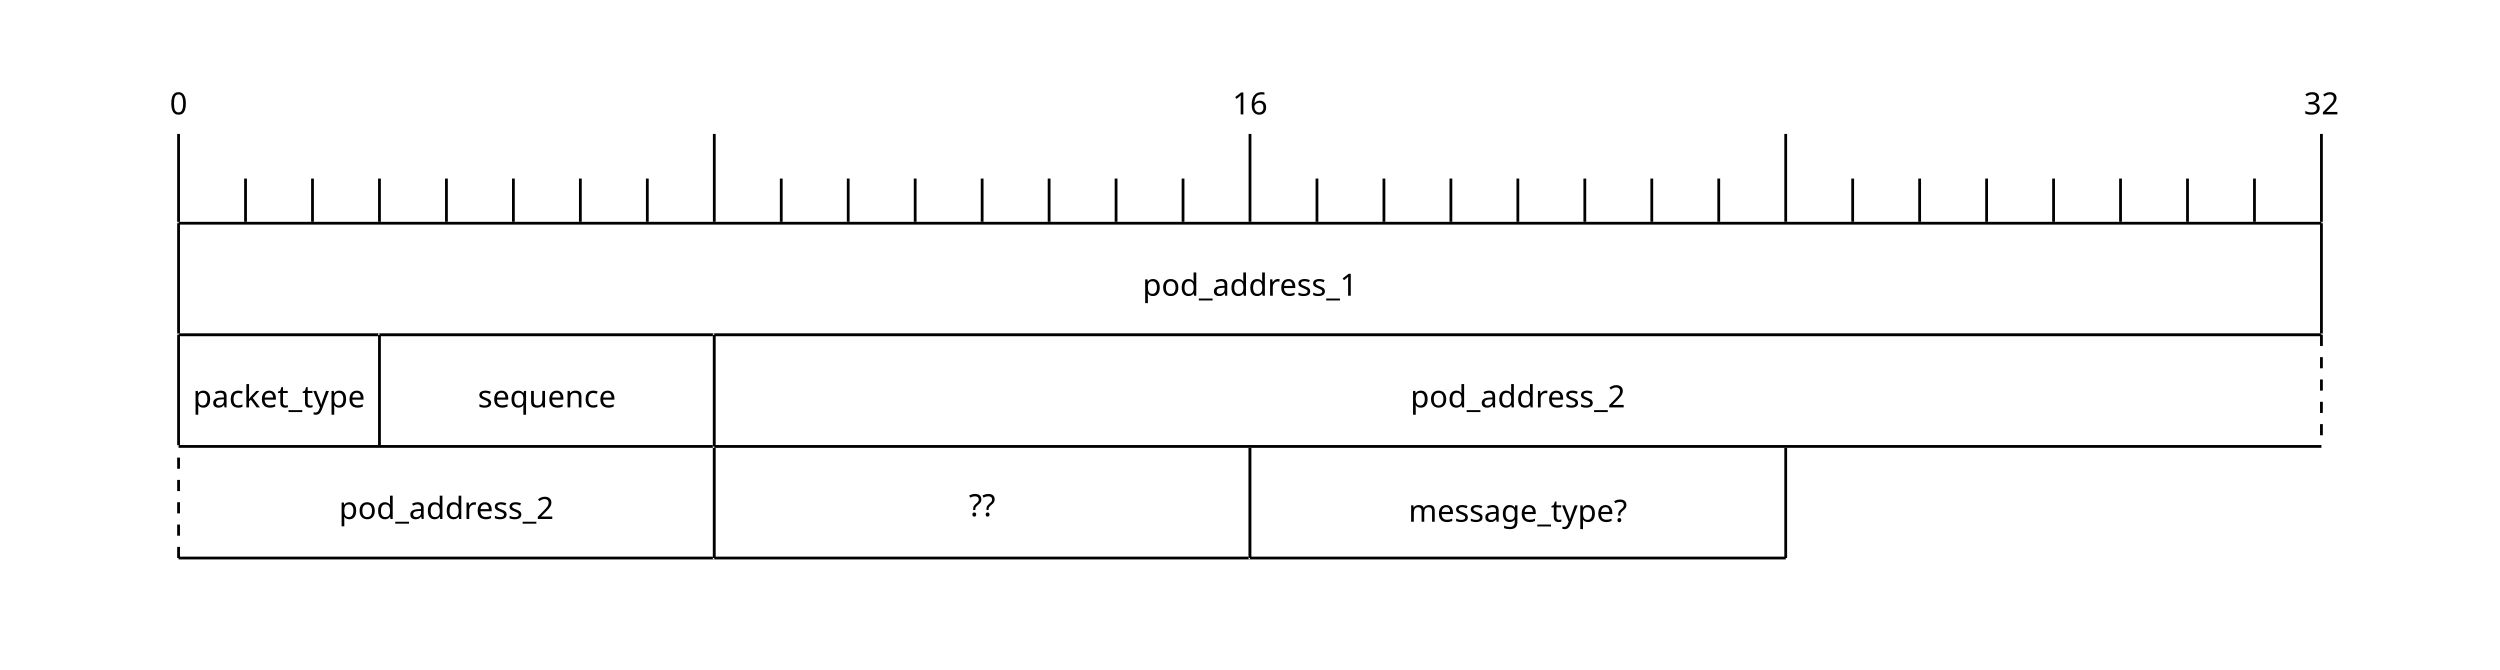
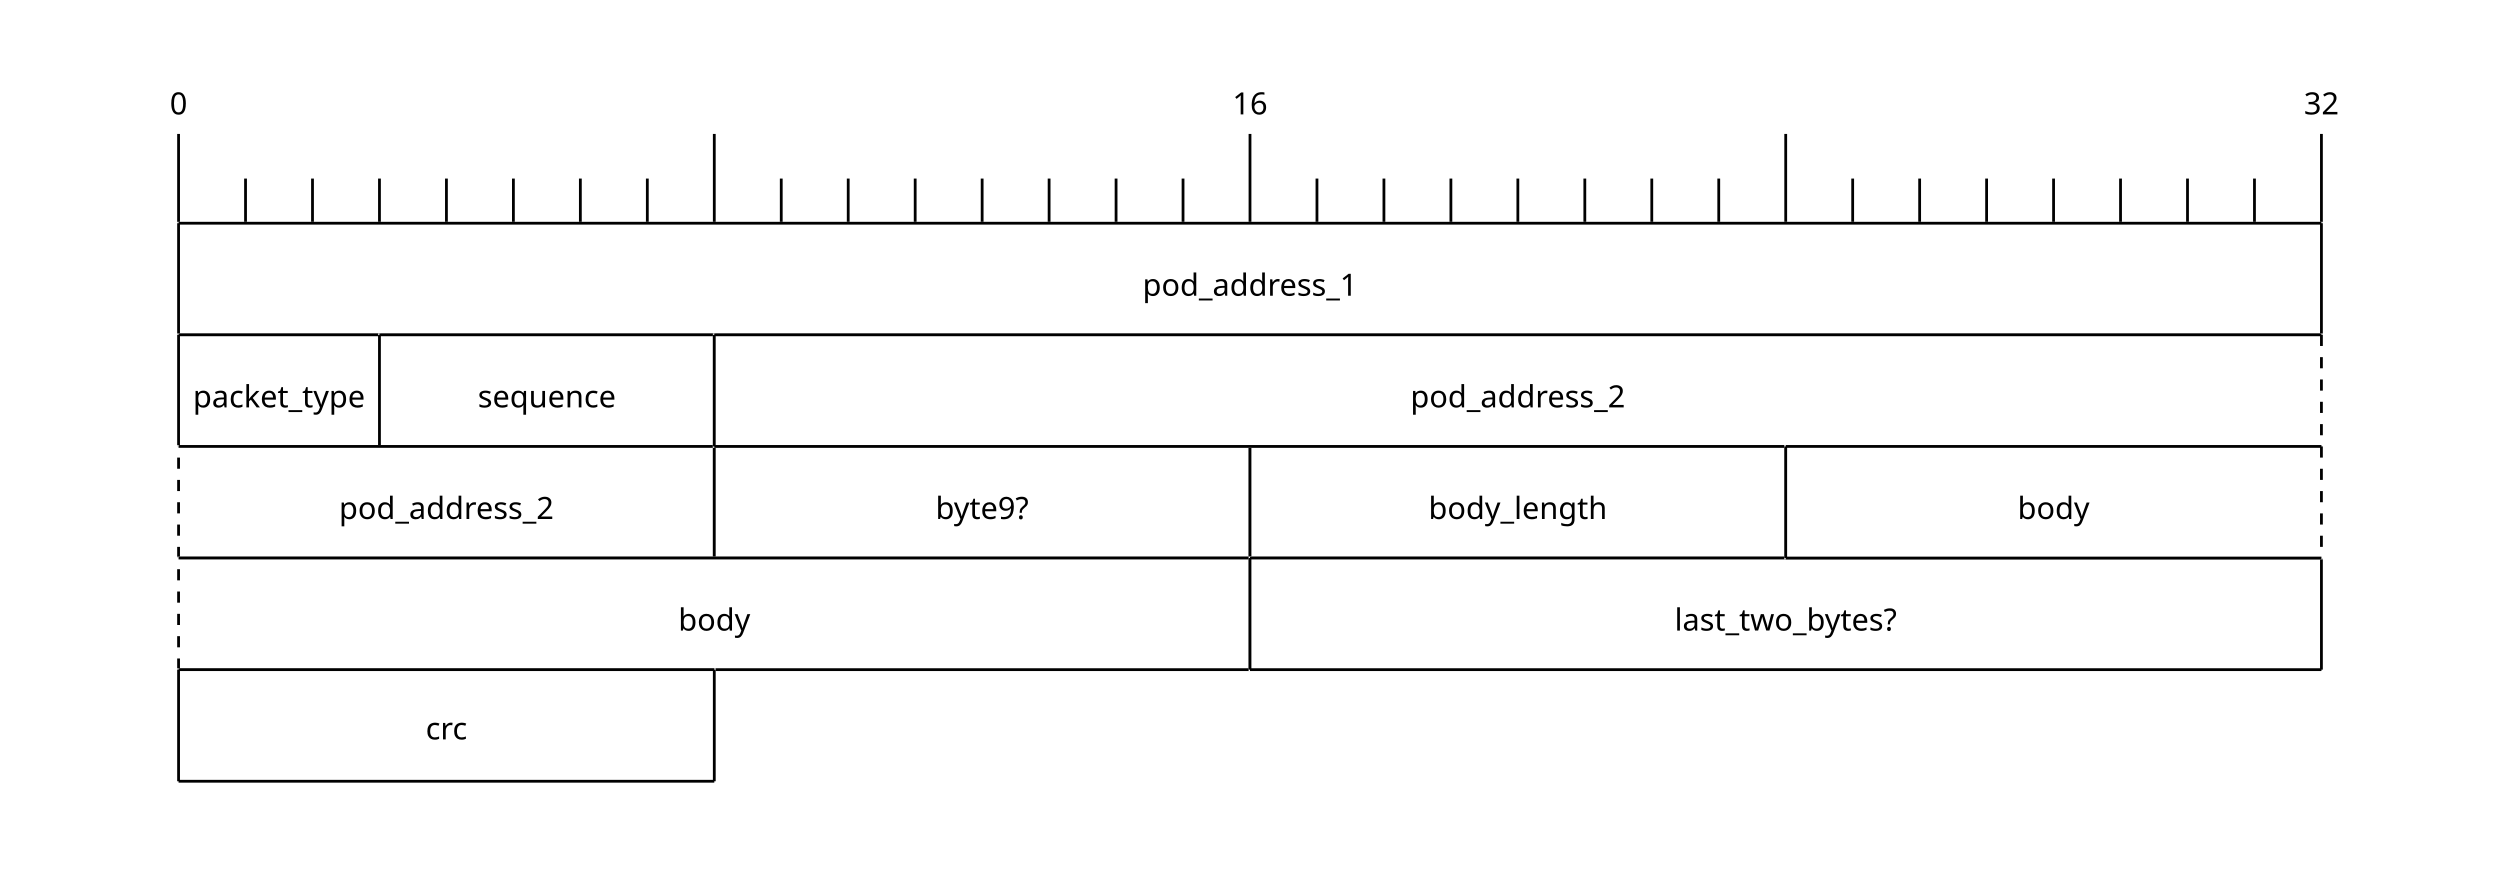
- <svg xmlns="http://www.w3.org/2000/svg" viewBox="0 0 896 240">
+ <svg xmlns="http://www.w3.org/2000/svg" viewBox="0 0 896 320">
  <defs id="defs_block">
    <filter height="1.504" id="filter_blur" width="1.157" x="-0.079" y="-0.252">
      <feGaussianBlur id="feGaussianBlur3780" stdDeviation="4.2" />
    </filter>
  </defs>
  <path d="M 64 48 L 64 80" fill="none" stroke="rgb(0,0,0)" />
  <text fill="rgb(0,0,0)" font-family="sans-serif" font-size="11" font-style="normal" font-weight="normal" text-anchor="middle" textLength="7" x="64" y="41">0</text>
  <path d="M 88 64 L 88 80" fill="none" stroke="rgb(0,0,0)" />
  <path d="M 112 64 L 112 80" fill="none" stroke="rgb(0,0,0)" />
  <path d="M 136 64 L 136 80" fill="none" stroke="rgb(0,0,0)" />
  <path d="M 160 64 L 160 80" fill="none" stroke="rgb(0,0,0)" />
  <path d="M 184 64 L 184 80" fill="none" stroke="rgb(0,0,0)" />
  <path d="M 208 64 L 208 80" fill="none" stroke="rgb(0,0,0)" />
  <path d="M 232 64 L 232 80" fill="none" stroke="rgb(0,0,0)" />
  <path d="M 256 48 L 256 80" fill="none" stroke="rgb(0,0,0)" />
  <path d="M 280 64 L 280 80" fill="none" stroke="rgb(0,0,0)" />
  <path d="M 304 64 L 304 80" fill="none" stroke="rgb(0,0,0)" />
  <path d="M 328 64 L 328 80" fill="none" stroke="rgb(0,0,0)" />
  <path d="M 352 64 L 352 80" fill="none" stroke="rgb(0,0,0)" />
  <path d="M 376 64 L 376 80" fill="none" stroke="rgb(0,0,0)" />
  <path d="M 400 64 L 400 80" fill="none" stroke="rgb(0,0,0)" />
  <path d="M 424 64 L 424 80" fill="none" stroke="rgb(0,0,0)" />
  <path d="M 448 48 L 448 80" fill="none" stroke="rgb(0,0,0)" />
  <text fill="rgb(0,0,0)" font-family="sans-serif" font-size="11" font-style="normal" font-weight="normal" text-anchor="middle" textLength="14" x="448" y="41">16</text>
  <path d="M 472 64 L 472 80" fill="none" stroke="rgb(0,0,0)" />
  <path d="M 496 64 L 496 80" fill="none" stroke="rgb(0,0,0)" />
  <path d="M 520 64 L 520 80" fill="none" stroke="rgb(0,0,0)" />
  <path d="M 544 64 L 544 80" fill="none" stroke="rgb(0,0,0)" />
  <path d="M 568 64 L 568 80" fill="none" stroke="rgb(0,0,0)" />
  <path d="M 592 64 L 592 80" fill="none" stroke="rgb(0,0,0)" />
  <path d="M 616 64 L 616 80" fill="none" stroke="rgb(0,0,0)" />
  <path d="M 640 48 L 640 80" fill="none" stroke="rgb(0,0,0)" />
  <path d="M 664 64 L 664 80" fill="none" stroke="rgb(0,0,0)" />
  <path d="M 688 64 L 688 80" fill="none" stroke="rgb(0,0,0)" />
  <path d="M 712 64 L 712 80" fill="none" stroke="rgb(0,0,0)" />
  <path d="M 736 64 L 736 80" fill="none" stroke="rgb(0,0,0)" />
  <path d="M 760 64 L 760 80" fill="none" stroke="rgb(0,0,0)" />
  <path d="M 784 64 L 784 80" fill="none" stroke="rgb(0,0,0)" />
  <path d="M 808 64 L 808 80" fill="none" stroke="rgb(0,0,0)" />
  <path d="M 832 48 L 832 80" fill="none" stroke="rgb(0,0,0)" />
  <text fill="rgb(0,0,0)" font-family="sans-serif" font-size="11" font-style="normal" font-weight="normal" text-anchor="middle" textLength="14" x="832" y="41">32</text>
  <rect fill="rgb(255,255,255)" height="40" stroke="rgb(255,255,255)" width="768" x="64" y="80" />
  <path d="M 64 80 L 832 80" fill="none" stroke="rgb(0,0,0)" />
  <path d="M 832 80 L 832 120" fill="none" stroke="rgb(0,0,0)" />
  <path d="M 832 120 L 64 120" fill="none" stroke="rgb(0,0,0)" />
  <path d="M 64 120 L 64 80" fill="none" stroke="rgb(0,0,0)" />
  <text fill="rgb(0,0,0)" font-family="sans-serif" font-size="11" font-style="normal" font-weight="normal" text-anchor="middle" textLength="75" x="448" y="106">pod_address_1</text>
  <rect fill="rgb(255,255,255)" height="40" stroke="rgb(255,255,255)" width="72" x="64" y="120" />
  <path d="M 64 120 L 136 120" fill="none" stroke="rgb(0,0,0)" />
  <path d="M 136 120 L 136 160" fill="none" stroke="rgb(0,0,0)" />
  <path d="M 136 160 L 64 160" fill="none" stroke="rgb(0,0,0)" />
  <path d="M 64 160 L 64 120" fill="none" stroke="rgb(0,0,0)" />
  <text fill="rgb(0,0,0)" font-family="sans-serif" font-size="11" font-style="normal" font-weight="normal" text-anchor="middle" textLength="62" x="100" y="146">packet_type</text>
  <rect fill="rgb(255,255,255)" height="40" stroke="rgb(255,255,255)" width="120" x="136" y="120" />
  <path d="M 136 120 L 256 120" fill="none" stroke="rgb(0,0,0)" />
  <path d="M 256 120 L 256 160" fill="none" stroke="rgb(0,0,0)" />
  <path d="M 256 160 L 136 160" fill="none" stroke="rgb(0,0,0)" />
  <path d="M 136 160 L 136 120" fill="none" stroke="rgb(0,0,0)" />
  <text fill="rgb(0,0,0)" font-family="sans-serif" font-size="11" font-style="normal" font-weight="normal" text-anchor="middle" textLength="47" x="196" y="146">sequence</text>
  <rect fill="rgb(255,255,255)" height="40" stroke="rgb(255,255,255)" width="192" x="64" y="160" />
  <path d="M 64 160 L 256 160" fill="none" stroke="rgb(0,0,0)" />
  <path d="M 256 160 L 256 200" fill="none" stroke="rgb(0,0,0)" />
  <path d="M 256 200 L 64 200" fill="none" stroke="rgb(0,0,0)" />
  <path d="M 64 200 L 64 160" fill="none" stroke="rgb(0,0,0)" stroke-dasharray="4" />
  <text fill="rgb(0,0,0)" font-family="sans-serif" font-size="11" font-style="normal" font-weight="normal" text-anchor="middle" textLength="75" x="160" y="186">pod_address_2</text>
  <rect fill="rgb(255,255,255)" height="40" stroke="rgb(255,255,255)" width="192" x="256" y="160" />
  <path d="M 256 160 L 448 160" fill="none" stroke="rgb(0,0,0)" />
  <path d="M 448 160 L 448 200" fill="none" stroke="rgb(0,0,0)" />
  <path d="M 448 200 L 256 200" fill="none" stroke="rgb(0,0,0)" />
  <path d="M 256 200 L 256 160" fill="none" stroke="rgb(0,0,0)" />
-   <text fill="rgb(0,0,0)" font-family="sans-serif" font-size="11" font-style="normal" font-weight="normal" text-anchor="middle" textLength="14" x="352" y="185">??</text>
+   <text fill="rgb(0,0,0)" font-family="sans-serif" font-size="11" font-style="normal" font-weight="normal" text-anchor="middle" textLength="36" x="352" y="186">byte9?</text>
  <rect fill="rgb(255,255,255)" height="40" stroke="rgb(255,255,255)" width="192" x="448" y="160" />
  <path d="M 448 160 L 640 160" fill="none" stroke="rgb(0,0,0)" />
  <path d="M 640 160 L 640 200" fill="none" stroke="rgb(0,0,0)" />
  <path d="M 640 200 L 448 200" fill="none" stroke="rgb(0,0,0)" />
  <path d="M 448 200 L 448 160" fill="none" stroke="rgb(0,0,0)" />
-   <text fill="rgb(0,0,0)" font-family="sans-serif" font-size="11" font-style="normal" font-weight="normal" text-anchor="middle" textLength="79" x="544" y="187">message_type?</text>
+   <text fill="rgb(0,0,0)" font-family="sans-serif" font-size="11" font-style="normal" font-weight="normal" text-anchor="middle" textLength="60" x="544" y="186">body_length</text>
+   <rect fill="rgb(255,255,255)" height="40" stroke="rgb(255,255,255)" width="384" x="64" y="200" />
+   <path d="M 64 200 L 448 200" fill="none" stroke="rgb(0,0,0)" />
+   <path d="M 448 200 L 448 240" fill="none" stroke="rgb(0,0,0)" />
+   <path d="M 448 240 L 64 240" fill="none" stroke="rgb(0,0,0)" />
+   <path d="M 64 240 L 64 200" fill="none" stroke="rgb(0,0,0)" stroke-dasharray="4" />
+   <text fill="rgb(0,0,0)" font-family="sans-serif" font-size="11" font-style="normal" font-weight="normal" text-anchor="middle" textLength="24" x="256" y="226">body</text>
+   <rect fill="rgb(255,255,255)" height="40" stroke="rgb(255,255,255)" width="384" x="448" y="200" />
+   <path d="M 448 200 L 832 200" fill="none" stroke="rgb(0,0,0)" />
+   <path d="M 832 200 L 832 240" fill="none" stroke="rgb(0,0,0)" />
+   <path d="M 832 240 L 448 240" fill="none" stroke="rgb(0,0,0)" />
+   <path d="M 448 240 L 448 200" fill="none" stroke="rgb(0,0,0)" />
+   <text fill="rgb(0,0,0)" font-family="sans-serif" font-size="11" font-style="normal" font-weight="normal" text-anchor="middle" textLength="82" x="640" y="226">last_two_bytes?</text>
+   <rect fill="rgb(255,255,255)" height="40" stroke="rgb(255,255,255)" width="192" x="64" y="240" />
+   <path d="M 64 240 L 256 240" fill="none" stroke="rgb(0,0,0)" />
+   <path d="M 256 240 L 256 280" fill="none" stroke="rgb(0,0,0)" />
+   <path d="M 256 280 L 64 280" fill="none" stroke="rgb(0,0,0)" />
+   <path d="M 64 280 L 64 240" fill="none" stroke="rgb(0,0,0)" />
+   <text fill="rgb(0,0,0)" font-family="sans-serif" font-size="11" font-style="normal" font-weight="normal" text-anchor="middle" textLength="16" x="160" y="265">crc</text>
  <rect fill="rgb(255,255,255)" height="40" stroke="rgb(255,255,255)" width="576" x="256" y="120" />
  <path d="M 256 120 L 832 120" fill="none" stroke="rgb(0,0,0)" />
  <path d="M 832 120 L 832 160" fill="none" stroke="rgb(0,0,0)" stroke-dasharray="4" />
  <path d="M 832 160 L 256 160" fill="none" stroke="rgb(0,0,0)" />
  <path d="M 256 160 L 256 120" fill="none" stroke="rgb(0,0,0)" />
  <text fill="rgb(0,0,0)" font-family="sans-serif" font-size="11" font-style="normal" font-weight="normal" text-anchor="middle" textLength="75" x="544" y="146">pod_address_2</text>
+   <rect fill="rgb(255,255,255)" height="40" stroke="rgb(255,255,255)" width="192" x="640" y="160" />
+   <path d="M 640 160 L 832 160" fill="none" stroke="rgb(0,0,0)" />
+   <path d="M 832 160 L 832 200" fill="none" stroke="rgb(0,0,0)" stroke-dasharray="4" />
+   <path d="M 832 200 L 640 200" fill="none" stroke="rgb(0,0,0)" />
+   <path d="M 640 200 L 640 160" fill="none" stroke="rgb(0,0,0)" />
+   <text fill="rgb(0,0,0)" font-family="sans-serif" font-size="11" font-style="normal" font-weight="normal" text-anchor="middle" textLength="24" x="736" y="186">body</text>
</svg>
